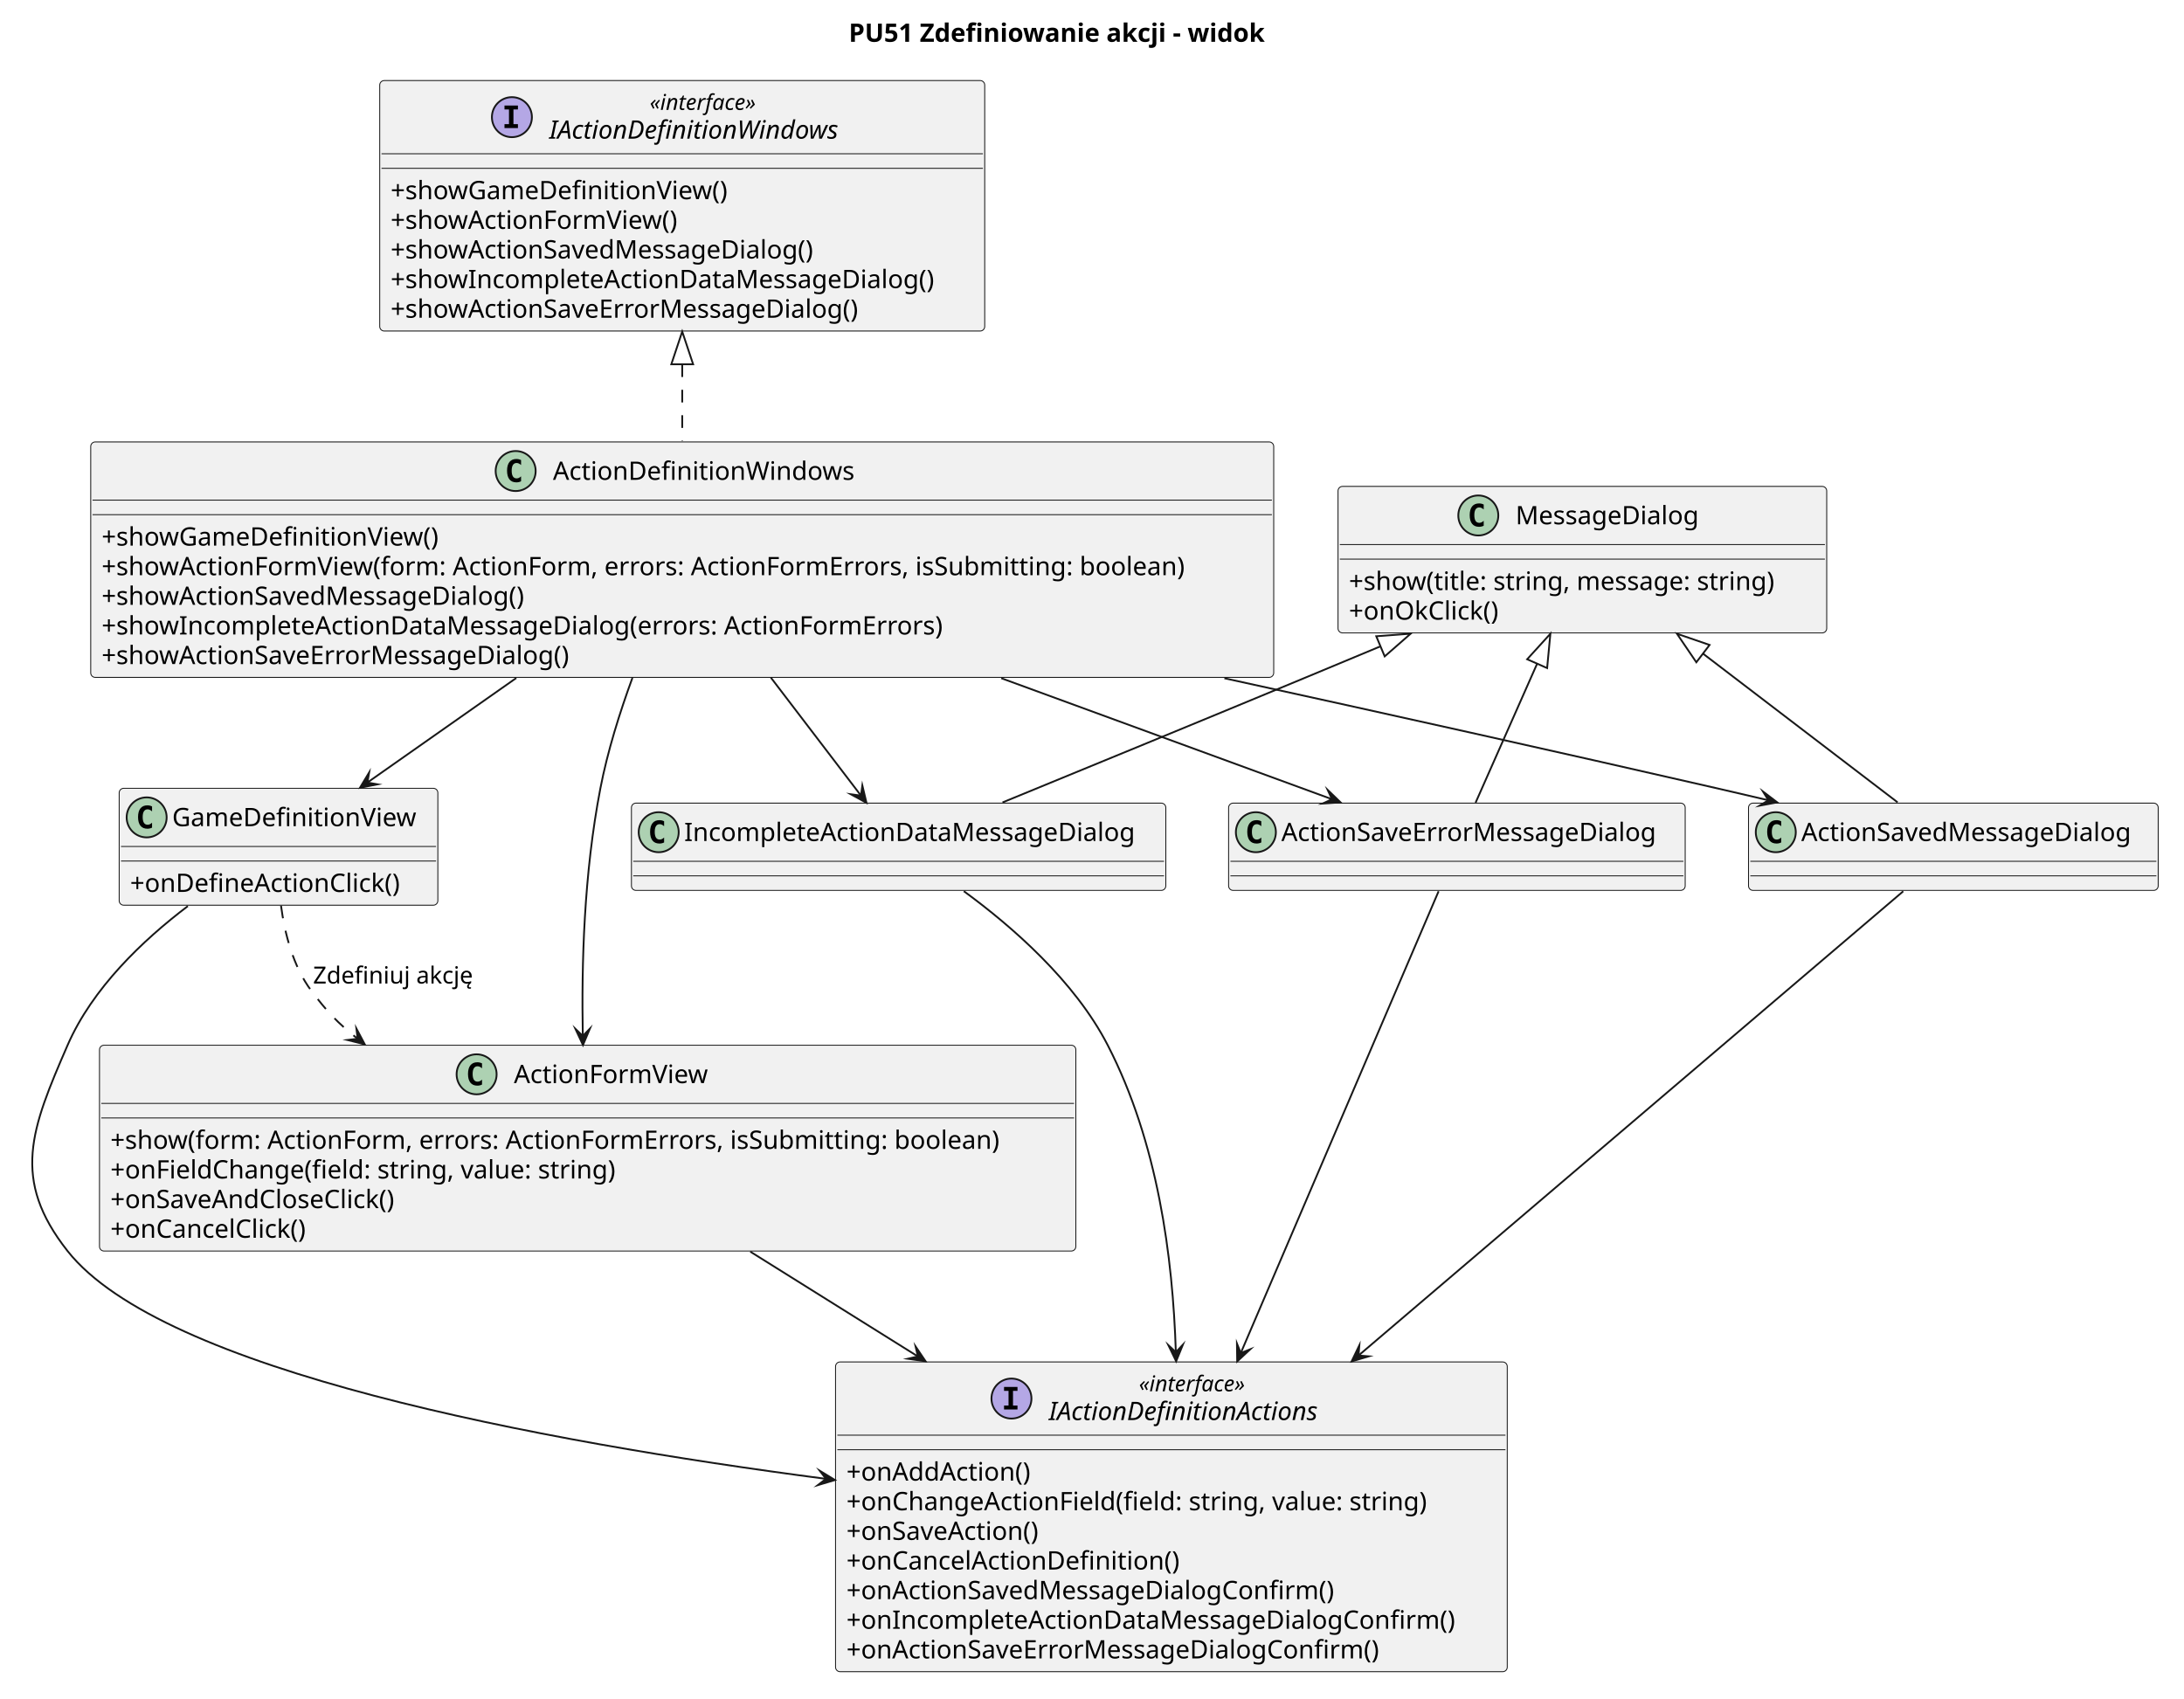
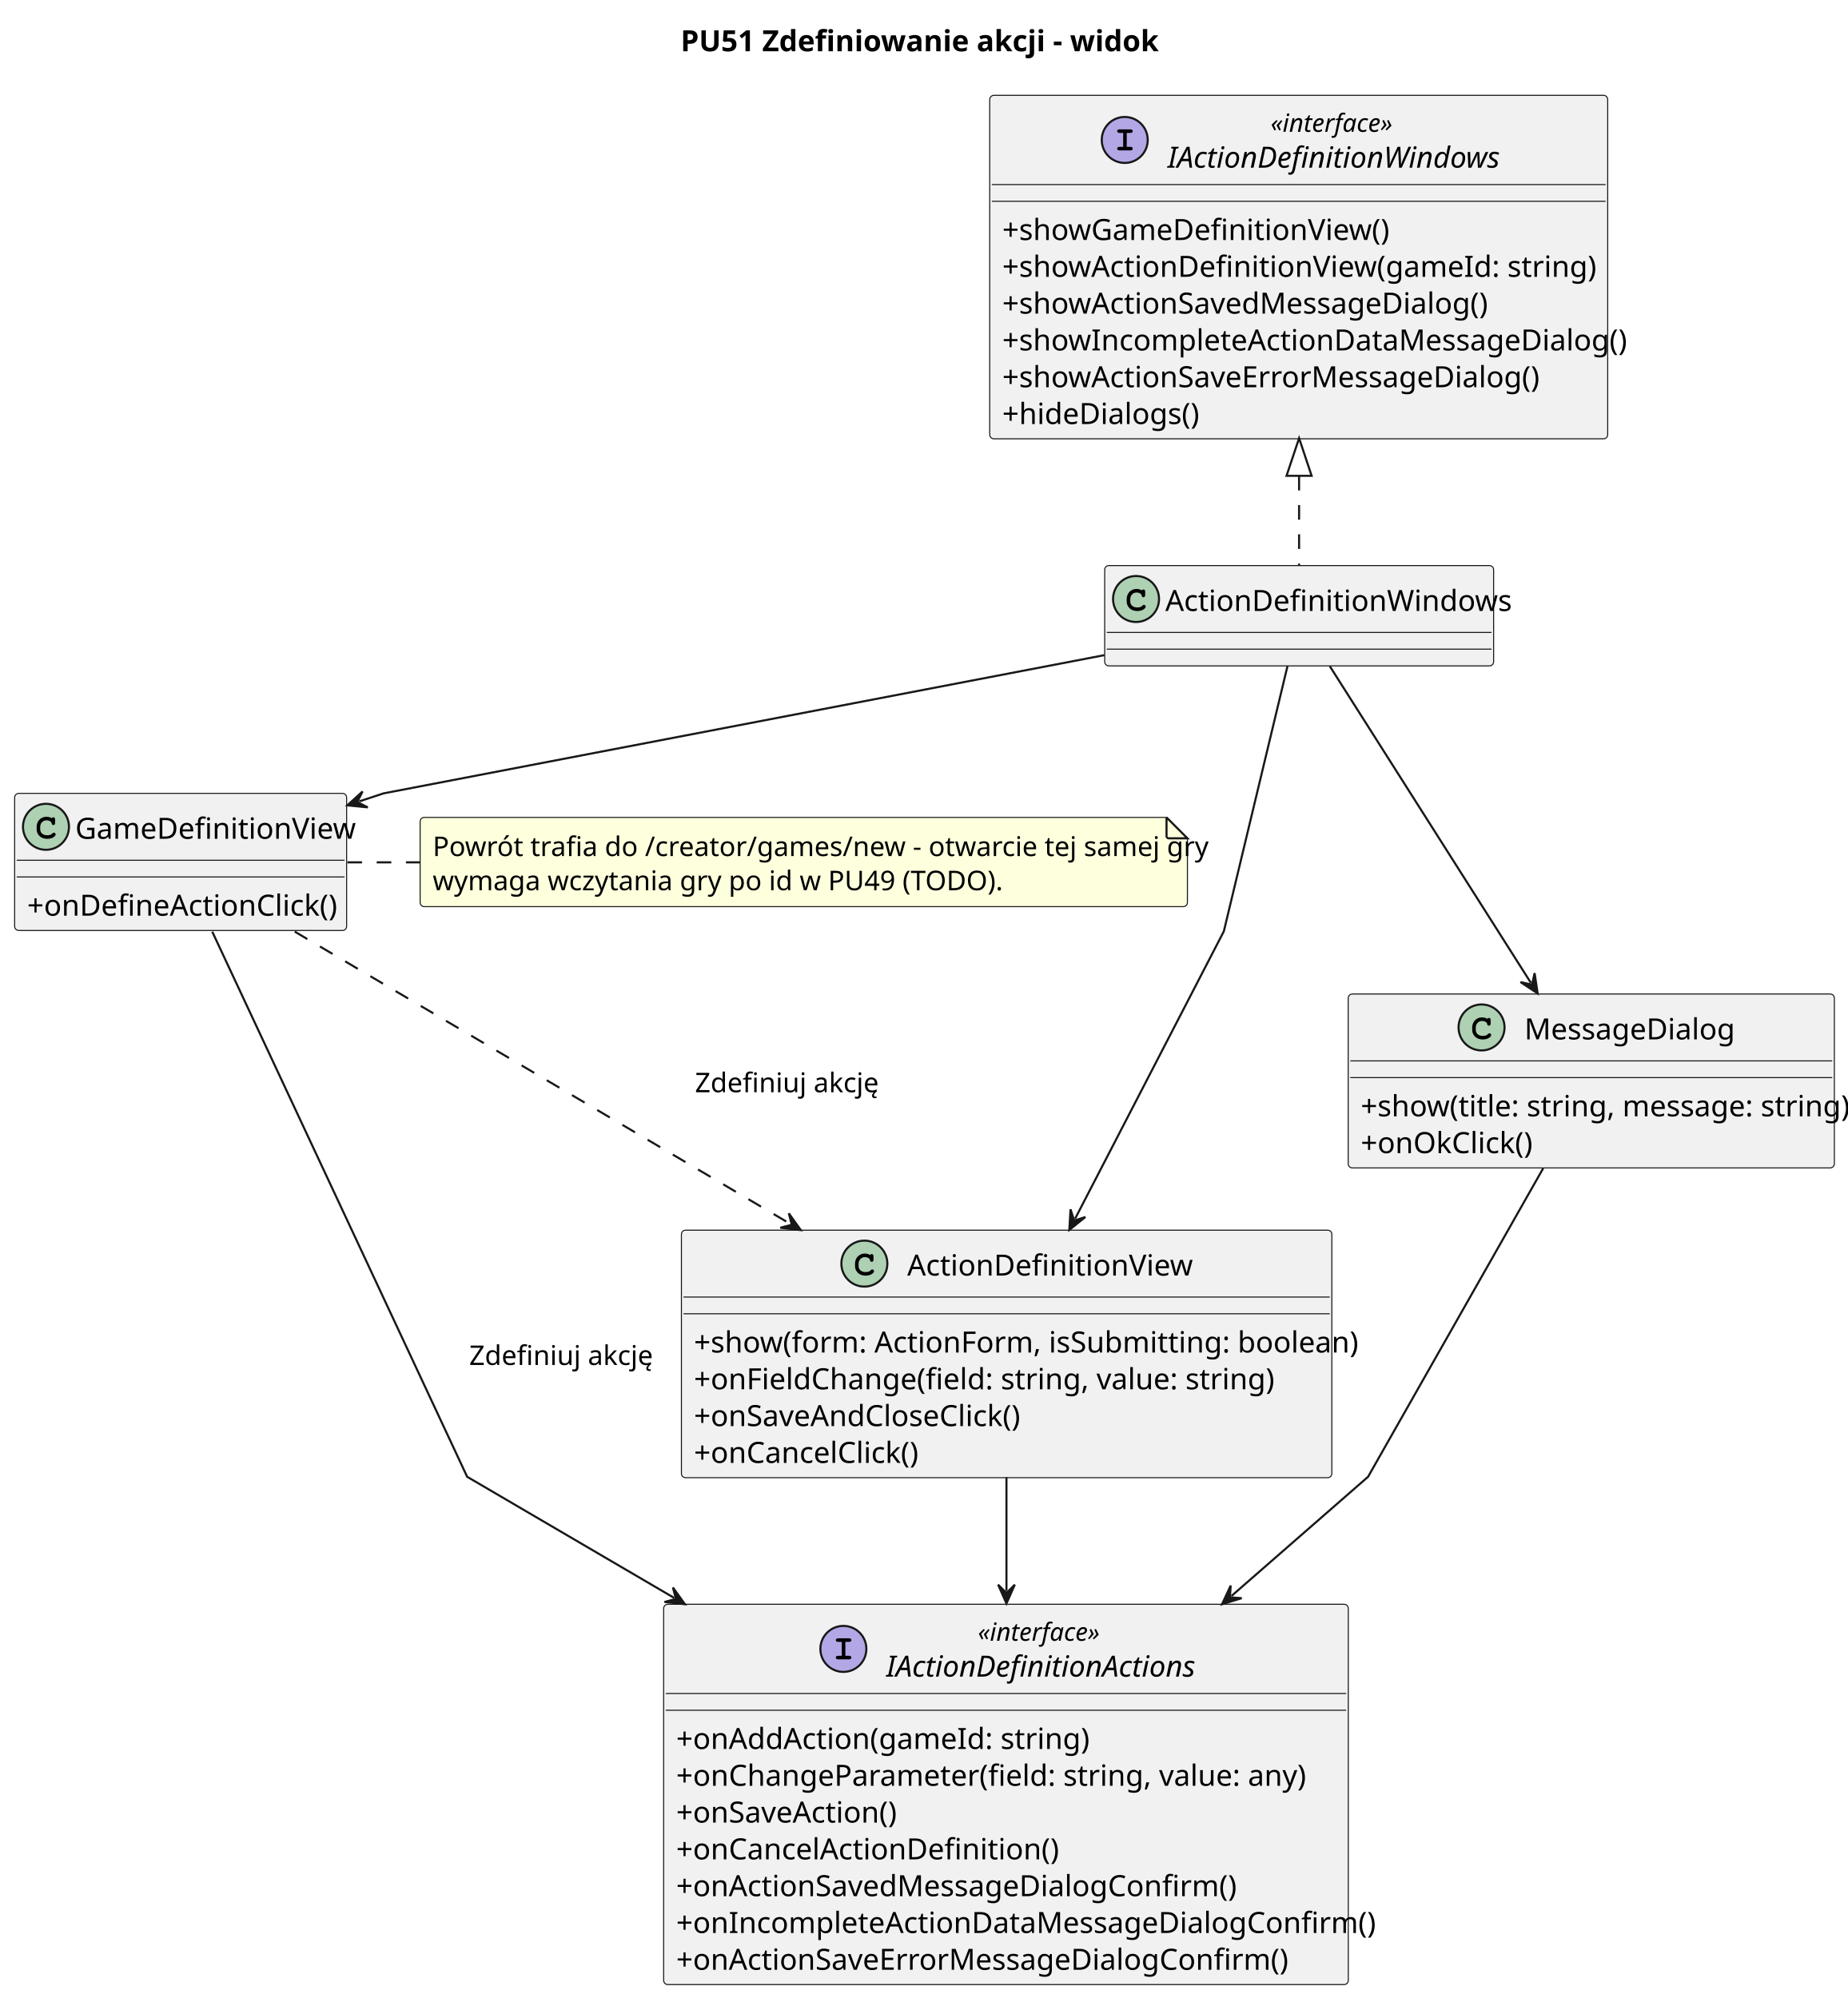
- <svg xmlns="http://www.w3.org/2000/svg" version="1.1" data-diagram-type="CLASS" style="width:1201px;height:934px;background:#FFFFFF;" width="1201px" height="934px" viewBox="0 0 1201 934" zoomAndPan="magnify" preserveAspectRatio="none" contentStyleType="text/css">
+ <svg xmlns="http://www.w3.org/2000/svg" contentStyleType="text/css" data-diagram-type="CLASS" height="956px" preserveAspectRatio="none" style="width:884px;height:956px;background:#FFFFFF;" version="1.1" viewBox="0 0 884 956" width="884px" zoomAndPan="magnify">
  <defs />
-   <g font-family="sans-serif" lengthAdjust="spacing">
-     <g class="title" data-source-line="1">
-       <text x="466.738" y="22.995" fill="#000" font-size="14" textLength="261.338" font-weight="700">PU51 Zdefiniowanie akcji - widok</text>
+   <g>
+     <g class="title" data-source-line="10">
+       <text fill="#000000" font-family="sans-serif" font-size="14" font-weight="bold" lengthAdjust="spacing" textLength="219.386" x="325.598" y="24.533">PU51 Zdefiniowanie akcji - widok</text>
    </g>
-     <g class="entity" data-qualified-name="IActionDefinitionWindows" id="ent0001" data-source-line="6">
-       <rect x="208.81" y="44.297" width="332.701" height="137.75" fill="#F1F1F1" style="stroke:#181818;stroke-width:0.5;" rx="2.5" ry="2.5" />
-       <ellipse cx="281.503" cy="64.43" rx="11" ry="11" fill="#B4A7E5" style="stroke:#181818;stroke-width:1;" />
-       <path d="M277.425,60.195 L277.425,58.039 L284.816,58.039 L284.816,60.195 L282.347,60.195 L282.347,68.273 L284.816,68.273 L284.816,70.43 L277.425,70.43 L277.425,68.273 L279.894,68.273 L279.894,60.195 L277.425,60.195 Z " fill="#000" />
-       <text x="357.309" y="60.436" fill="#000" font-size="12" textLength="68.203" font-style="italic">«interface»</text>
-       <text x="302.003" y="76.261" fill="#000" font-size="14" textLength="178.814" font-style="italic">IActionDefinitionWindows</text>
-       <line x1="209.81" y1="84.563" x2="540.511" y2="84.563" style="stroke:#181818;stroke-width:0.5;" />
-       <line x1="209.81" y1="92.563" x2="540.511" y2="92.563" style="stroke:#181818;stroke-width:0.5;" />
-       <text x="214.81" y="109.558" fill="#000" font-size="14" textLength="201.838">+showGameDefinitionView()</text>
-       <text x="214.81" y="125.854" fill="#000" font-size="14" textLength="172.471">+showActionFormView()</text>
-       <text x="214.81" y="142.151" fill="#000" font-size="14" textLength="252.13">+showActionSavedMessageDialog()</text>
-       <text x="214.81" y="158.448" fill="#000" font-size="14" textLength="320.701">+showIncompleteActionDataMessageDialog()</text>
-       <text x="214.81" y="174.745" fill="#000" font-size="14" textLength="277.922">+showActionSaveErrorMessageDialog()</text>
+     <g class="entity" data-qualified-name="GameDefinitionView" data-source-line="12" id="ent0002">
+       <rect fill="#F1F1F1" height="65.609" rx="2" ry="2" style="stroke:#181818;stroke-width:0.5;" width="158.834" x="7" y="379.609" />
+       <ellipse cx="22" cy="395.609" fill="#ADD1B2" rx="11" ry="11" style="stroke:#181818;stroke-width:1;" />
+       <path d="M24.766,391.484 Q24.922,391.266 25.109,391.156 Q25.297,391.047 25.516,391.047 Q25.891,391.047 26.125,391.312 Q26.359,391.562 26.359,392.172 L26.359,393.625 Q26.359,394.234 26.125,394.5 Q25.891,394.766 25.516,394.766 Q25.172,394.766 24.969,394.562 Q24.766,394.375 24.656,393.859 Q24.609,393.5 24.422,393.312 Q24.094,392.938 23.484,392.719 Q22.875,392.5 22.25,392.5 Q21.484,392.5 20.844,392.828 Q20.219,393.156 19.719,393.906 Q19.234,394.656 19.234,395.688 L19.234,396.781 Q19.234,398.016 20.125,398.844 Q21.016,399.656 22.609,399.656 Q23.547,399.656 24.203,399.406 Q24.594,399.25 25.016,398.812 Q25.281,398.547 25.422,398.469 Q25.578,398.391 25.781,398.391 Q26.109,398.391 26.359,398.656 Q26.625,398.906 26.625,399.25 Q26.625,399.594 26.281,400 Q25.781,400.578 24.984,400.906 Q23.906,401.359 22.609,401.359 Q21.094,401.359 19.891,400.734 Q18.906,400.234 18.219,399.172 Q17.531,398.094 17.531,396.812 L17.531,395.656 Q17.531,394.328 18.141,393.188 Q18.766,392.031 19.859,391.422 Q20.953,390.797 22.188,390.797 Q22.922,390.797 23.562,390.969 Q24.219,391.125 24.766,391.484 Z " fill="#000000" />
+       <text fill="#000000" font-family="sans-serif" font-size="14" lengthAdjust="spacing" textLength="126.834" x="36" y="401.338">GameDefinitionView</text>
+       <line style="stroke:#181818;stroke-width:0.5;" x1="8" x2="164.834" y1="411.609" y2="411.609" />
+       <line style="stroke:#181818;stroke-width:0.5;" x1="8" x2="164.834" y1="419.609" y2="419.609" />
+       <text fill="#000000" font-family="sans-serif" font-size="14" lengthAdjust="spacing" textLength="142.782" x="13" y="438.143">+onDefineActionClick()</text>
    </g>
-     <g class="entity" data-qualified-name="ActionDefinitionWindows" id="ent0002" data-source-line="14">
-       <rect x="49.89" y="243.047" width="650.538" height="129.484" fill="#F1F1F1" style="stroke:#181818;stroke-width:0.5;" rx="2.5" ry="2.5" />
-       <ellipse cx="283.566" cy="259.047" rx="11" ry="11" fill="#ADD1B2" style="stroke:#181818;stroke-width:1;" />
-       <path d="M286.535,264.688 Q285.957,264.984 285.316,265.125 Q284.676,265.281 283.973,265.281 Q281.473,265.281 280.144,263.641 Q278.832,261.984 278.832,258.859 Q278.832,255.734 280.144,254.078 Q281.473,252.422 283.973,252.422 Q284.676,252.422 285.316,252.578 Q285.973,252.734 286.535,253.031 L286.535,255.75 Q285.91,255.172 285.316,254.906 Q284.723,254.625 284.098,254.625 Q282.754,254.625 282.066,255.703 Q281.379,256.766 281.379,258.859 Q281.379,260.953 282.066,262.031 Q282.754,263.094 284.098,263.094 Q284.723,263.094 285.316,262.828 Q285.91,262.547 286.535,261.969 L286.535,264.688 Z " fill="#000" />
-       <text x="304.066" y="263.894" fill="#000" font-size="14" textLength="174.686">ActionDefinitionWindows</text>
-       <line x1="50.89" y1="275.047" x2="699.428" y2="275.047" style="stroke:#181818;stroke-width:0.5;" />
-       <line x1="50.89" y1="283.047" x2="699.428" y2="283.047" style="stroke:#181818;stroke-width:0.5;" />
-       <text x="55.89" y="300.042" fill="#000" font-size="14" textLength="201.838">+showGameDefinitionView()</text>
-       <text x="55.89" y="316.339" fill="#000" font-size="14" textLength="638.538">+showActionFormView(form: ActionForm, errors: ActionFormErrors, isSubmitting: boolean)</text>
-       <text x="55.89" y="332.636" fill="#000" font-size="14" textLength="252.13">+showActionSavedMessageDialog()</text>
-       <text x="55.89" y="348.933" fill="#000" font-size="14" textLength="493.685">+showIncompleteActionDataMessageDialog(errors: ActionFormErrors)</text>
-       <text x="55.89" y="365.229" fill="#000" font-size="14" textLength="277.922">+showActionSaveErrorMessageDialog()</text>
+     <g class="entity" data-qualified-name="ActionDefinitionView" data-source-line="16" id="ent0003">
+       <rect fill="#F1F1F1" height="118.438" rx="2" ry="2" style="stroke:#181818;stroke-width:0.5;" width="311.175" x="326" y="588.609" />
+       <ellipse cx="413.527" cy="604.609" fill="#ADD1B2" rx="11" ry="11" style="stroke:#181818;stroke-width:1;" />
+       <path d="M416.293,600.484 Q416.449,600.266 416.637,600.156 Q416.824,600.047 417.043,600.047 Q417.418,600.047 417.652,600.312 Q417.887,600.562 417.887,601.172 L417.887,602.625 Q417.887,603.234 417.652,603.5 Q417.418,603.766 417.043,603.766 Q416.699,603.766 416.496,603.562 Q416.293,603.375 416.184,602.859 Q416.137,602.5 415.949,602.312 Q415.621,601.938 415.012,601.719 Q414.402,601.5 413.777,601.5 Q413.012,601.5 412.371,601.828 Q411.746,602.156 411.246,602.906 Q410.762,603.656 410.762,604.688 L410.762,605.781 Q410.762,607.016 411.652,607.844 Q412.543,608.656 414.137,608.656 Q415.074,608.656 415.731,608.406 Q416.121,608.25 416.543,607.812 Q416.809,607.547 416.949,607.469 Q417.106,607.391 417.309,607.391 Q417.637,607.391 417.887,607.656 Q418.152,607.906 418.152,608.25 Q418.152,608.594 417.809,609 Q417.309,609.578 416.512,609.906 Q415.434,610.359 414.137,610.359 Q412.621,610.359 411.418,609.734 Q410.434,609.234 409.746,608.172 Q409.059,607.094 409.059,605.812 L409.059,604.656 Q409.059,603.328 409.668,602.188 Q410.293,601.031 411.387,600.422 Q412.481,599.797 413.715,599.797 Q414.449,599.797 415.09,599.969 Q415.746,600.125 416.293,600.484 Z " fill="#000000" />
+       <text fill="#000000" font-family="sans-serif" font-size="14" lengthAdjust="spacing" textLength="127.62" x="434.027" y="610.338">ActionDefinitionView</text>
+       <line style="stroke:#181818;stroke-width:0.5;" x1="327" x2="636.175" y1="620.609" y2="620.609" />
+       <line style="stroke:#181818;stroke-width:0.5;" x1="327" x2="636.175" y1="628.609" y2="628.609" />
+       <text fill="#000000" font-family="sans-serif" font-size="14" lengthAdjust="spacing" textLength="299.175" x="332" y="647.143">+show(form: ActionForm, isSubmitting: boolean)</text>
+       <text fill="#000000" font-family="sans-serif" font-size="14" lengthAdjust="spacing" textLength="263.416" x="332" y="664.752">+onFieldChange(field: string, value: string)</text>
+       <text fill="#000000" font-family="sans-serif" font-size="14" lengthAdjust="spacing" textLength="156.017" x="332" y="682.361">+onSaveAndCloseClick()</text>
+       <text fill="#000000" font-family="sans-serif" font-size="14" lengthAdjust="spacing" textLength="106.982" x="332" y="699.971">+onCancelClick()</text>
    </g>
-     <g class="entity" data-qualified-name="MessageDialog" id="ent0004" data-source-line="24">
-       <rect x="735.79" y="267.487" width="268.737" height="80.594" fill="#F1F1F1" style="stroke:#181818;stroke-width:0.5;" rx="2.5" ry="2.5" />
-       <ellipse cx="812.934" cy="283.487" rx="11" ry="11" fill="#ADD1B2" style="stroke:#181818;stroke-width:1;" />
-       <path d="M815.902,289.127 Q815.324,289.424 814.684,289.565 Q814.043,289.721 813.34,289.721 Q810.84,289.721 809.512,288.081 Q808.199,286.424 808.199,283.299 Q808.199,280.174 809.512,278.518 Q810.84,276.862 813.34,276.862 Q814.043,276.862 814.684,277.018 Q815.34,277.174 815.902,277.471 L815.902,280.19 Q815.277,279.612 814.684,279.346 Q814.09,279.065 813.465,279.065 Q812.121,279.065 811.434,280.143 Q810.746,281.206 810.746,283.299 Q810.746,285.393 811.434,286.471 Q812.121,287.534 813.465,287.534 Q814.09,287.534 814.684,287.268 Q815.277,286.987 815.902,286.409 L815.902,289.127 Z " fill="#000" />
-       <text x="833.434" y="288.334" fill="#000" font-size="14" textLength="105.95">MessageDialog</text>
-       <line x1="736.79" y1="299.487" x2="1003.527" y2="299.487" style="stroke:#181818;stroke-width:0.5;" />
-       <line x1="736.79" y1="307.487" x2="1003.527" y2="307.487" style="stroke:#181818;stroke-width:0.5;" />
-       <text x="741.79" y="324.482" fill="#000" font-size="14" textLength="256.737">+show(title: string, message: string)</text>
-       <text x="741.79" y="340.779" fill="#000" font-size="14" textLength="92.579">+onOkClick()</text>
+     <g class="entity" data-qualified-name="MessageDialog" data-source-line="23" id="ent0004">
+       <rect fill="#F1F1F1" height="83.219" rx="2" ry="2" style="stroke:#181818;stroke-width:0.5;" width="232.582" x="645" y="475.609" />
+       <ellipse cx="708.793" cy="491.609" fill="#ADD1B2" rx="11" ry="11" style="stroke:#181818;stroke-width:1;" />
+       <path d="M711.559,487.484 Q711.715,487.266 711.902,487.156 Q712.09,487.047 712.309,487.047 Q712.684,487.047 712.918,487.312 Q713.152,487.562 713.152,488.172 L713.152,489.625 Q713.152,490.234 712.918,490.5 Q712.684,490.766 712.309,490.766 Q711.965,490.766 711.762,490.562 Q711.559,490.375 711.449,489.859 Q711.402,489.5 711.215,489.312 Q710.887,488.938 710.277,488.719 Q709.668,488.5 709.043,488.5 Q708.277,488.5 707.637,488.828 Q707.012,489.156 706.512,489.906 Q706.027,490.656 706.027,491.688 L706.027,492.781 Q706.027,494.016 706.918,494.844 Q707.809,495.656 709.402,495.656 Q710.34,495.656 710.996,495.406 Q711.387,495.25 711.809,494.812 Q712.074,494.547 712.215,494.469 Q712.371,494.391 712.574,494.391 Q712.902,494.391 713.152,494.656 Q713.418,494.906 713.418,495.25 Q713.418,495.594 713.074,496 Q712.574,496.578 711.777,496.906 Q710.699,497.359 709.402,497.359 Q707.887,497.359 706.684,496.734 Q705.699,496.234 705.012,495.172 Q704.324,494.094 704.324,492.812 L704.324,491.656 Q704.324,490.328 704.934,489.188 Q705.559,488.031 706.652,487.422 Q707.746,486.797 708.981,486.797 Q709.715,486.797 710.356,486.969 Q711.012,487.125 711.559,487.484 Z " fill="#000000" />
+       <text fill="#000000" font-family="sans-serif" font-size="14" lengthAdjust="spacing" textLength="96.496" x="729.293" y="497.338">MessageDialog</text>
+       <line style="stroke:#181818;stroke-width:0.5;" x1="646" x2="876.582" y1="507.609" y2="507.609" />
+       <line style="stroke:#181818;stroke-width:0.5;" x1="646" x2="876.582" y1="515.609" y2="515.609" />
+       <text fill="#000000" font-family="sans-serif" font-size="14" lengthAdjust="spacing" textLength="220.582" x="651" y="534.143">+show(title: string, message: string)</text>
+       <text fill="#000000" font-family="sans-serif" font-size="14" lengthAdjust="spacing" textLength="81.293" x="651" y="551.752">+onOkClick()</text>
    </g>
-     <g class="entity" data-qualified-name="ActionSavedMessageDialog" id="ent0005" data-source-line="29">
-       <rect x="961.52" y="441.677" width="225.293" height="48" fill="#F1F1F1" style="stroke:#181818;stroke-width:0.5;" rx="2.5" ry="2.5" />
-       <ellipse cx="976.52" cy="457.677" rx="11" ry="11" fill="#ADD1B2" style="stroke:#181818;stroke-width:1;" />
-       <path d="M979.489,463.317 Q978.911,463.614 978.27,463.755 Q977.629,463.911 976.926,463.911 Q974.426,463.911 973.098,462.271 Q971.786,460.614 971.786,457.489 Q971.786,454.364 973.098,452.708 Q974.426,451.052 976.926,451.052 Q977.629,451.052 978.27,451.208 Q978.926,451.364 979.489,451.661 L979.489,454.38 Q978.864,453.802 978.27,453.536 Q977.676,453.255 977.051,453.255 Q975.708,453.255 975.02,454.333 Q974.333,455.396 974.333,457.489 Q974.333,459.583 975.02,460.661 Q975.708,461.724 977.051,461.724 Q977.676,461.724 978.27,461.458 Q978.864,461.177 979.489,460.599 L979.489,463.317 Z " fill="#000" />
-       <text x="990.52" y="462.524" fill="#000" font-size="14" textLength="193.293">ActionSavedMessageDialog</text>
-       <line x1="962.52" y1="473.677" x2="1185.813" y2="473.677" style="stroke:#181818;stroke-width:0.5;" />
-       <line x1="962.52" y1="481.677" x2="1185.813" y2="481.677" style="stroke:#181818;stroke-width:0.5;" />
+     <g class="entity" data-qualified-name="IActionDefinitionActions" data-source-line="28" id="ent0005">
+       <rect fill="#F1F1F1" height="181.969" rx="2" ry="2" style="stroke:#181818;stroke-width:0.5;" width="327.54" x="317.5" y="767.609" />
+       <ellipse cx="403.482" cy="788.961" fill="#B4A7E5" rx="11" ry="11" style="stroke:#181818;stroke-width:1;" />
+       <path d="M404.435,785.602 L404.435,792.258 L406.154,792.258 Q406.764,792.258 407.029,792.492 Q407.295,792.727 407.295,793.117 Q407.295,793.492 407.029,793.727 Q406.764,793.961 406.154,793.961 L401.014,793.961 Q400.404,793.961 400.139,793.727 Q399.873,793.492 399.873,793.102 Q399.873,792.727 400.139,792.492 Q400.404,792.258 401.014,792.258 L402.732,792.258 L402.732,785.602 L401.014,785.602 Q400.404,785.602 400.139,785.367 Q399.873,785.133 399.873,784.742 Q399.873,784.367 400.139,784.133 Q400.404,783.898 401.014,783.898 L406.154,783.898 Q406.764,783.898 407.029,784.133 Q407.295,784.367 407.295,784.742 Q407.295,785.133 407.029,785.367 Q406.764,785.602 406.154,785.602 L404.435,785.602 Z " fill="#000000" />
+       <text fill="#000000" font-family="sans-serif" font-size="12" font-style="italic" lengthAdjust="spacing" textLength="59.373" x="467.834" y="785.066">«interface»</text>
+       <text fill="#000000" font-family="sans-serif" font-size="14" font-style="italic" lengthAdjust="spacing" textLength="147.075" x="423.982" y="802.236">IActionDefinitionActions</text>
+       <line style="stroke:#181818;stroke-width:0.5;" x1="318.5" x2="644.04" y1="810.312" y2="810.312" />
+       <line style="stroke:#181818;stroke-width:0.5;" x1="318.5" x2="644.04" y1="818.312" y2="818.312" />
+       <text fill="#000000" font-family="sans-serif" font-size="14" lengthAdjust="spacing" textLength="185.602" x="323.5" y="836.846">+onAddAction(gameId: string)</text>
+       <text fill="#000000" font-family="sans-serif" font-size="14" lengthAdjust="spacing" textLength="286.768" x="323.5" y="854.455">+onChangeParameter(field: string, value: any)</text>
+       <text fill="#000000" font-family="sans-serif" font-size="14" lengthAdjust="spacing" textLength="103.893" x="323.5" y="872.064">+onSaveAction()</text>
+       <text fill="#000000" font-family="sans-serif" font-size="14" lengthAdjust="spacing" textLength="173.927" x="323.5" y="889.674">+onCancelActionDefinition()</text>
+       <text fill="#000000" font-family="sans-serif" font-size="14" lengthAdjust="spacing" textLength="257.182" x="323.5" y="907.283">+onActionSavedMessageDialogConfirm()</text>
+       <text fill="#000000" font-family="sans-serif" font-size="14" lengthAdjust="spacing" textLength="315.54" x="323.5" y="924.893">+onIncompleteActionDataMessageDialogConfirm()</text>
+       <text fill="#000000" font-family="sans-serif" font-size="14" lengthAdjust="spacing" textLength="280.506" x="323.5" y="942.502">+onActionSaveErrorMessageDialogConfirm()</text>
    </g>
-     <g class="entity" data-qualified-name="IncompleteActionDataMessageDialog" id="ent0006" data-source-line="30">
-       <rect x="347.23" y="441.677" width="293.864" height="48" fill="#F1F1F1" style="stroke:#181818;stroke-width:0.5;" rx="2.5" ry="2.5" />
-       <ellipse cx="362.23" cy="457.677" rx="11" ry="11" fill="#ADD1B2" style="stroke:#181818;stroke-width:1;" />
-       <path d="M365.199,463.317 Q364.621,463.614 363.98,463.755 Q363.339,463.911 362.636,463.911 Q360.136,463.911 358.808,462.271 Q357.496,460.614 357.496,457.489 Q357.496,454.364 358.808,452.708 Q360.136,451.052 362.636,451.052 Q363.339,451.052 363.98,451.208 Q364.636,451.364 365.199,451.661 L365.199,454.38 Q364.574,453.802 363.98,453.536 Q363.386,453.255 362.761,453.255 Q361.418,453.255 360.73,454.333 Q360.043,455.396 360.043,457.489 Q360.043,459.583 360.73,460.661 Q361.418,461.724 362.761,461.724 Q363.386,461.724 363.98,461.458 Q364.574,461.177 365.199,460.599 L365.199,463.317 Z " fill="#000" />
-       <text x="376.23" y="462.524" fill="#000" font-size="14" textLength="261.864">IncompleteActionDataMessageDialog</text>
-       <line x1="348.23" y1="473.677" x2="640.094" y2="473.677" style="stroke:#181818;stroke-width:0.5;" />
-       <line x1="348.23" y1="481.677" x2="640.094" y2="481.677" style="stroke:#181818;stroke-width:0.5;" />
+     <g class="entity" data-qualified-name="IActionDefinitionWindows" data-source-line="38" id="ent0006">
+       <rect fill="#F1F1F1" height="164.359" rx="2" ry="2" style="stroke:#181818;stroke-width:0.5;" width="295.644" x="473.5" y="45.609" />
+       <ellipse cx="538.093" cy="66.961" fill="#B4A7E5" rx="11" ry="11" style="stroke:#181818;stroke-width:1;" />
+       <path d="M539.046,63.602 L539.046,70.258 L540.765,70.258 Q541.374,70.258 541.64,70.492 Q541.905,70.727 541.905,71.117 Q541.905,71.492 541.64,71.727 Q541.374,71.961 540.765,71.961 L535.624,71.961 Q535.015,71.961 534.749,71.727 Q534.483,71.492 534.483,71.102 Q534.483,70.727 534.749,70.492 Q535.015,70.258 535.624,70.258 L537.343,70.258 L537.343,63.602 L535.624,63.602 Q535.015,63.602 534.749,63.367 Q534.483,63.133 534.483,62.742 Q534.483,62.367 534.749,62.133 Q535.015,61.898 535.624,61.898 L540.765,61.898 Q541.374,61.898 541.64,62.133 Q541.905,62.367 541.905,62.742 Q541.905,63.133 541.64,63.367 Q541.374,63.602 540.765,63.602 L539.046,63.602 Z " fill="#000000" />
+       <text fill="#000000" font-family="sans-serif" font-size="12" font-style="italic" lengthAdjust="spacing" textLength="59.373" x="607.885" y="63.066">«interface»</text>
+       <text fill="#000000" font-family="sans-serif" font-size="14" font-style="italic" lengthAdjust="spacing" textLength="157.958" x="558.593" y="80.236">IActionDefinitionWindows</text>
+       <line style="stroke:#181818;stroke-width:0.5;" x1="474.5" x2="768.144" y1="88.312" y2="88.312" />
+       <line style="stroke:#181818;stroke-width:0.5;" x1="474.5" x2="768.144" y1="96.312" y2="96.312" />
+       <text fill="#000000" font-family="sans-serif" font-size="14" lengthAdjust="spacing" textLength="177.017" x="479.5" y="114.846">+showGameDefinitionView()</text>
+       <text fill="#000000" font-family="sans-serif" font-size="14" lengthAdjust="spacing" textLength="266.513" x="479.5" y="132.455">+showActionDefinitionView(gameId: string)</text>
+       <text fill="#000000" font-family="sans-serif" font-size="14" lengthAdjust="spacing" textLength="225.285" x="479.5" y="150.065">+showActionSavedMessageDialog()</text>
+       <text fill="#000000" font-family="sans-serif" font-size="14" lengthAdjust="spacing" textLength="283.644" x="479.5" y="167.674">+showIncompleteActionDataMessageDialog()</text>
+       <text fill="#000000" font-family="sans-serif" font-size="14" lengthAdjust="spacing" textLength="248.609" x="479.5" y="185.283">+showActionSaveErrorMessageDialog()</text>
+       <text fill="#000000" font-family="sans-serif" font-size="14" lengthAdjust="spacing" textLength="90.658" x="479.5" y="202.893">+hideDialogs()</text>
    </g>
-     <g class="entity" data-qualified-name="ActionSaveErrorMessageDialog" id="ent0007" data-source-line="31">
-       <rect x="675.62" y="441.677" width="251.085" height="48" fill="#F1F1F1" style="stroke:#181818;stroke-width:0.5;" rx="2.5" ry="2.5" />
-       <ellipse cx="690.62" cy="457.677" rx="11" ry="11" fill="#ADD1B2" style="stroke:#181818;stroke-width:1;" />
-       <path d="M693.589,463.317 Q693.011,463.614 692.37,463.755 Q691.729,463.911 691.026,463.911 Q688.526,463.911 687.198,462.271 Q685.886,460.614 685.886,457.489 Q685.886,454.364 687.198,452.708 Q688.526,451.052 691.026,451.052 Q691.729,451.052 692.37,451.208 Q693.026,451.364 693.589,451.661 L693.589,454.38 Q692.964,453.802 692.37,453.536 Q691.776,453.255 691.151,453.255 Q689.808,453.255 689.12,454.333 Q688.433,455.396 688.433,457.489 Q688.433,459.583 689.12,460.661 Q689.808,461.724 691.151,461.724 Q691.776,461.724 692.37,461.458 Q692.964,461.177 693.589,460.599 L693.589,463.317 Z " fill="#000" />
-       <text x="704.62" y="462.524" fill="#000" font-size="14" textLength="219.085">ActionSaveErrorMessageDialog</text>
-       <line x1="676.62" y1="473.677" x2="925.705" y2="473.677" style="stroke:#181818;stroke-width:0.5;" />
-       <line x1="676.62" y1="481.677" x2="925.705" y2="481.677" style="stroke:#181818;stroke-width:0.5;" />
+     <g class="entity" data-qualified-name="ActionDefinitionWindows" data-source-line="47" id="ent0007">
+       <rect fill="#F1F1F1" height="48" rx="2" ry="2" style="stroke:#181818;stroke-width:0.5;" width="186.068" x="528.5" y="270.609" />
+       <ellipse cx="543.5" cy="286.609" fill="#ADD1B2" rx="11" ry="11" style="stroke:#181818;stroke-width:1;" />
+       <path d="M546.266,282.484 Q546.422,282.266 546.609,282.156 Q546.797,282.047 547.016,282.047 Q547.391,282.047 547.625,282.312 Q547.859,282.562 547.859,283.172 L547.859,284.625 Q547.859,285.234 547.625,285.5 Q547.391,285.766 547.016,285.766 Q546.672,285.766 546.469,285.562 Q546.266,285.375 546.156,284.859 Q546.109,284.5 545.922,284.312 Q545.594,283.938 544.984,283.719 Q544.375,283.5 543.75,283.5 Q542.984,283.5 542.344,283.828 Q541.719,284.156 541.219,284.906 Q540.734,285.656 540.734,286.688 L540.734,287.781 Q540.734,289.016 541.625,289.844 Q542.516,290.656 544.109,290.656 Q545.047,290.656 545.703,290.406 Q546.094,290.25 546.516,289.812 Q546.781,289.547 546.922,289.469 Q547.078,289.391 547.281,289.391 Q547.609,289.391 547.859,289.656 Q548.125,289.906 548.125,290.25 Q548.125,290.594 547.781,291 Q547.281,291.578 546.484,291.906 Q545.406,292.359 544.109,292.359 Q542.594,292.359 541.391,291.734 Q540.406,291.234 539.719,290.172 Q539.031,289.094 539.031,287.812 L539.031,286.656 Q539.031,285.328 539.641,284.188 Q540.266,283.031 541.359,282.422 Q542.453,281.797 543.688,281.797 Q544.422,281.797 545.062,281.969 Q545.719,282.125 546.266,282.484 Z " fill="#000000" />
+       <text fill="#000000" font-family="sans-serif" font-size="14" lengthAdjust="spacing" textLength="154.068" x="557.5" y="292.338">ActionDefinitionWindows</text>
+       <line style="stroke:#181818;stroke-width:0.5;" x1="529.5" x2="713.568" y1="302.609" y2="302.609" />
+       <line style="stroke:#181818;stroke-width:0.5;" x1="529.5" x2="713.568" y1="310.609" y2="310.609" />
    </g>
-     <g class="entity" data-qualified-name="GameDefinitionView" id="ent0011" data-source-line="37">
-       <rect x="65.54" y="433.527" width="175.242" height="64.297" fill="#F1F1F1" style="stroke:#181818;stroke-width:0.5;" rx="2.5" ry="2.5" />
-       <ellipse cx="80.649" cy="449.527" rx="11" ry="11" fill="#ADD1B2" style="stroke:#181818;stroke-width:1;" />
-       <path d="M83.617,455.167 Q83.039,455.464 82.399,455.605 Q81.758,455.761 81.055,455.761 Q78.555,455.761 77.227,454.121 Q75.914,452.464 75.914,449.339 Q75.914,446.214 77.227,444.558 Q78.555,442.902 81.055,442.902 Q81.758,442.902 82.399,443.058 Q83.055,443.214 83.617,443.511 L83.617,446.23 Q82.992,445.652 82.399,445.386 Q81.805,445.105 81.18,445.105 Q79.836,445.105 79.149,446.183 Q78.461,447.246 78.461,449.339 Q78.461,451.433 79.149,452.511 Q79.836,453.574 81.18,453.574 Q81.805,453.574 82.399,453.308 Q82.992,453.027 83.617,452.449 L83.617,455.167 Z " fill="#000" />
-       <text x="94.673" y="454.374" fill="#000" font-size="14" textLength="143.001">GameDefinitionView</text>
-       <line x1="66.54" y1="465.527" x2="239.782" y2="465.527" style="stroke:#181818;stroke-width:0.5;" />
-       <line x1="66.54" y1="473.527" x2="239.782" y2="473.527" style="stroke:#181818;stroke-width:0.5;" />
-       <text x="71.54" y="490.522" fill="#000" font-size="14" textLength="163.242">+onDefineActionClick()</text>
+     <g class="entity" data-qualified-name="GMN17" data-source-line="61" id="ent0018">
+       <path d="M201,393.109 L201,431.812 A2,2 0 0 0 203,433.812 L566.081,433.812 A2,2 0 0 0 568.081,431.812 L568.081,401.109 L558.081,391.109 L203,391.109 A2,2 0 0 0 201,393.109" fill="#FEFFDD" style="stroke:#181818;stroke-width:0.5;" />
+       <path d="M558.081,391.109 L558.081,400.109 A1,1 0 0 0 559.081,401.109 L568.081,401.109 L558.081,391.109" fill="#FEFFDD" style="stroke:#181818;stroke-width:1;" />
+       <text fill="#000000" font-family="sans-serif" font-size="13" lengthAdjust="spacing" textLength="346.081" x="207" y="409.604">Powrót trafia do /creator/games/new - otwarcie tej samej gry</text>
+       <text fill="#000000" font-family="sans-serif" font-size="13" lengthAdjust="spacing" textLength="265.135" x="207" y="425.956">wymaga wczytania gry po id w PU49 (TODO).</text>
    </g>
-     <g class="entity" data-qualified-name="ActionFormView" id="ent0012" data-source-line="41">
-       <rect x="54.71" y="574.827" width="536.904" height="113.188" fill="#F1F1F1" style="stroke:#181818;stroke-width:0.5;" rx="2.5" ry="2.5" />
-       <ellipse cx="262.095" cy="590.827" rx="11" ry="11" fill="#ADD1B2" style="stroke:#181818;stroke-width:1;" />
-       <path d="M265.064,596.468 Q264.486,596.764 263.845,596.905 Q263.205,597.061 262.502,597.061 Q260.002,597.061 258.673,595.421 Q257.361,593.764 257.361,590.639 Q257.361,587.514 258.673,585.858 Q260.002,584.202 262.502,584.202 Q263.205,584.202 263.845,584.358 Q264.502,584.514 265.064,584.811 L265.064,587.53 Q264.439,586.952 263.845,586.686 Q263.252,586.405 262.627,586.405 Q261.283,586.405 260.595,587.483 Q259.908,588.546 259.908,590.639 Q259.908,592.733 260.595,593.811 Q261.283,594.874 262.627,594.874 Q263.252,594.874 263.845,594.608 Q264.439,594.327 265.064,593.749 L265.064,596.468 Z " fill="#000" />
-       <text x="282.595" y="595.674" fill="#000" font-size="14" textLength="113.634">ActionFormView</text>
-       <line x1="55.71" y1="606.827" x2="590.614" y2="606.827" style="stroke:#181818;stroke-width:0.5;" />
-       <line x1="55.71" y1="614.827" x2="590.614" y2="614.827" style="stroke:#181818;stroke-width:0.5;" />
-       <text x="60.71" y="631.822" fill="#000" font-size="14" textLength="524.904">+show(form: ActionForm, errors: ActionFormErrors, isSubmitting: boolean)</text>
-       <text x="60.71" y="648.119" fill="#000" font-size="14" textLength="303.085">+onFieldChange(field: string, value: string)</text>
-       <text x="60.71" y="664.416" fill="#000" font-size="14" textLength="173.291">+onSaveAndCloseClick()</text>
-       <text x="60.71" y="680.713" fill="#000" font-size="14" textLength="120.88">+onCancelClick()</text>
+     <g class="link" data-entity-1="ent0006" data-entity-2="ent0007" data-link-type="extension" data-source-line="49" id="lnk9">
+       <path codeLine="49" d="M621.5,227.659 C621.5,249.989 621.5,254.459 621.5,270.529" fill="none" id="IActionDefinitionWindows-backto-ActionDefinitionWindows" style="stroke:#181818;stroke-width:1;stroke-dasharray:7,7;" />
+       <polygon fill="none" points="621.5,209.659,615.5,227.659,627.5,227.659,621.5,209.659" style="stroke:#181818;stroke-width:1;" />
    </g>
-     <g class="entity" data-qualified-name="IActionDefinitionActions" id="ent0013" data-source-line="48">
-       <rect x="459.47" y="749.017" width="369.383" height="170.344" fill="#F1F1F1" style="stroke:#181818;stroke-width:0.5;" rx="2.5" ry="2.5" />
-       <ellipse cx="556.212" cy="769.15" rx="11" ry="11" fill="#B4A7E5" style="stroke:#181818;stroke-width:1;" />
-       <path d="M552.134,764.915 L552.134,762.759 L559.525,762.759 L559.525,764.915 L557.056,764.915 L557.056,772.993 L559.525,772.993 L559.525,775.15 L552.134,775.15 L552.134,772.993 L554.603,772.993 L554.603,764.915 L552.134,764.915 Z " fill="#000" />
-       <text x="626.31" y="765.156" fill="#000" font-size="12" textLength="68.203" font-style="italic">«interface»</text>
-       <text x="576.712" y="780.981" fill="#000" font-size="14" textLength="167.398" font-style="italic">IActionDefinitionActions</text>
-       <line x1="460.47" y1="789.282" x2="827.853" y2="789.282" style="stroke:#181818;stroke-width:0.5;" />
-       <line x1="460.47" y1="797.282" x2="827.853" y2="797.282" style="stroke:#181818;stroke-width:0.5;" />
-       <text x="465.47" y="814.278" fill="#000" font-size="14" textLength="111.535">+onAddAction()</text>
-       <text x="465.47" y="830.574" fill="#000" font-size="14" textLength="347.177">+onChangeActionField(field: string, value: string)</text>
-       <text x="465.47" y="846.871" fill="#000" font-size="14" textLength="118.549">+onSaveAction()</text>
-       <text x="465.47" y="863.168" fill="#000" font-size="14" textLength="199.404">+onCancelActionDefinition()</text>
-       <text x="465.47" y="879.465" fill="#000" font-size="14" textLength="288.812">+onActionSavedMessageDialogConfirm()</text>
-       <text x="465.47" y="895.762" fill="#000" font-size="14" textLength="357.383">+onIncompleteActionDataMessageDialogConfirm()</text>
-       <text x="465.47" y="912.059" fill="#000" font-size="14" textLength="314.604">+onActionSaveErrorMessageDialogConfirm()</text>
+     <g class="link" data-entity-1="ent0007" data-entity-2="ent0002" data-link-type="dependency" data-source-line="50" id="lnk10">
+       <path codeLine="50" d="M528.34,313.479 C399.74,338.139 183.5,379.609 183.5,379.609 C183.5,379.609 182.147,380.047 171.857,383.447" fill="none" id="ActionDefinitionWindows-to-GameDefinitionView" style="stroke:#181818;stroke-width:1;" />
+       <polygon fill="#181818" points="166.16,385.329,175.96,386.304,170.908,383.761,173.451,378.708,166.16,385.329" style="stroke:#181818;stroke-width:1;" />
    </g>
-     <g class="link" data-entity-1="ent0001" data-entity-2="ent0002" id="lnk3" data-source-line="22" data-link-type="extension">
-       <path d="M375.16,200.347 C375.16,219.937 375.16,223.227 375.16,242.567" style="stroke:#181818;stroke-width:1;stroke-dasharray:7,7;" fill="none" id="IActionDefinitionWindows-backto-ActionDefinitionWindows" codeLine="22" />
-       <polygon points="375.16,182.347,369.16,200.347,381.16,200.347,375.16,182.347" fill="none" style="stroke:#181818;stroke-width:1;stroke-linejoin:miter;stroke-miterlimit:10;" />
+     <g class="link" data-entity-1="ent0007" data-entity-2="ent0003" data-link-type="dependency" data-source-line="51" id="lnk11">
+       <path codeLine="51" d="M615.95,318.719 C605.86,360.789 585.5,445.609 585.5,445.609 C585.5,445.609 545.058,523.781 514.338,583.141" fill="none" id="ActionDefinitionWindows-to-ActionDefinitionView" style="stroke:#181818;stroke-width:1;" />
+       <polygon fill="#181818" points="511.58,588.469,519.269,582.315,513.878,584.029,512.164,578.638,511.58,588.469" style="stroke:#181818;stroke-width:1;" />
    </g>
-     <g class="link" data-entity-1="ent0004" data-entity-2="ent0005" id="lnk8" data-source-line="33" data-link-type="extension">
-       <path d="M936.471,359.458 C974.831,388.778 1011.44,416.747 1043.5,441.247" style="stroke:#181818;stroke-width:1;" fill="none" id="MessageDialog-backto-ActionSavedMessageDialog" codeLine="33" />
-       <polygon points="922.17,348.527,932.827,364.225,940.115,354.691,922.17,348.527" fill="none" style="stroke:#181818;stroke-width:1;stroke-linejoin:miter;stroke-miterlimit:10;" />
+     <g class="link" data-entity-1="ent0007" data-entity-2="ent0004" data-link-type="dependency" data-source-line="52" id="lnk12">
+       <path codeLine="52" d="M636.22,318.789 C659.81,355.939 703.174,424.244 732.414,470.294" fill="none" id="ActionDefinitionWindows-to-MessageDialog" style="stroke:#181818;stroke-width:1;" />
+       <polygon fill="#181818" points="735.63,475.359,734.183,465.618,732.95,471.138,727.429,469.906,735.63,475.359" style="stroke:#181818;stroke-width:1;" />
    </g>
-     <g class="link" data-entity-1="ent0004" data-entity-2="ent0006" id="lnk9" data-source-line="34" data-link-type="extension">
-       <path d="M759.138,355.451 C740.088,363.431 736.79,364.787 718.16,372.527 C661.46,396.077 596.58,422.737 551.29,441.307" style="stroke:#181818;stroke-width:1;" fill="none" id="MessageDialog-backto-IncompleteActionDataMessageDialog" codeLine="34" />
-       <polygon points="775.74,348.497,756.82,349.917,761.456,360.986,775.74,348.497" fill="none" style="stroke:#181818;stroke-width:1;stroke-linejoin:miter;stroke-miterlimit:10;" />
+     <g class="link" data-entity-1="ent0002" data-entity-2="ent0005" data-link-type="dependency" data-source-line="54" id="lnk13">
+       <path codeLine="54" d="M101.55,445.799 C137.14,521.919 223.5,706.609 223.5,706.609 C223.5,706.609 267.262,732.218 322.512,764.558" fill="none" id="GameDefinitionView-to-IActionDefinitionActions" style="stroke:#181818;stroke-width:1;" />
+       <polygon fill="#181818" points="327.69,767.589,321.943,759.591,323.375,765.064,317.902,766.495,327.69,767.589" style="stroke:#181818;stroke-width:1;" />
+       <text fill="#000000" font-family="sans-serif" font-size="13" lengthAdjust="spacing" textLength="83.097" x="224.5" y="653.105">Zdefiniuj akcję</text>
    </g>
-     <g class="link" data-entity-1="ent0004" data-entity-2="ent0007" id="lnk10" data-source-line="35" data-link-type="extension">
-       <path d="M845.288,364.988 C832.278,394.398 822.27,416.987 811.43,441.467" style="stroke:#181818;stroke-width:1;" fill="none" id="MessageDialog-backto-ActionSaveErrorMessageDialog" codeLine="35" />
-       <polygon points="852.57,348.527,839.801,362.561,850.775,367.415,852.57,348.527" fill="none" style="stroke:#181818;stroke-width:1;stroke-linejoin:miter;stroke-miterlimit:10;" />
+     <g class="link" data-entity-1="ent0003" data-entity-2="ent0005" data-link-type="dependency" data-source-line="55" id="lnk14">
+       <path codeLine="55" d="M481.5,706.829 C481.5,725.549 481.5,740.749 481.5,761.219" fill="none" id="ActionDefinitionView-to-IActionDefinitionActions" style="stroke:#181818;stroke-width:1;" />
+       <polygon fill="#181818" points="481.5,767.219,485.5,758.219,481.5,762.219,477.5,758.219,481.5,767.219" style="stroke:#181818;stroke-width:1;" />
    </g>
-     <g class="link" data-entity-1="ent0002" data-entity-2="ent0011" id="lnk14" data-source-line="58" data-link-type="dependency">
-       <path d="M283.91,372.867 C254.25,393.697 226.742,413.014 202.032,430.364" style="stroke:#181818;stroke-width:1;" fill="none" id="ActionDefinitionWindows-to-GameDefinitionView" codeLine="58" />
-       <polygon points="197.94,433.237,207.604,431.339,202.032,430.364,203.007,424.791,197.94,433.237" fill="#181818" style="stroke:#181818;stroke-width:1;stroke-linejoin:miter;stroke-miterlimit:10;" />
+     <g class="link" data-entity-1="ent0004" data-entity-2="ent0005" data-link-type="dependency" data-source-line="56" id="lnk15">
+       <path codeLine="56" d="M738.28,559.009 C706.81,614.449 654.5,706.609 654.5,706.609 C654.5,706.609 626.2,731.304 589.15,763.644" fill="none" id="MessageDialog-to-IActionDefinitionActions" style="stroke:#181818;stroke-width:1;" />
+       <polygon fill="#181818" points="584.63,767.589,594.041,764.684,588.397,764.301,588.78,758.658,584.63,767.589" style="stroke:#181818;stroke-width:1;" />
    </g>
-     <g class="link" data-entity-1="ent0002" data-entity-2="ent0012" id="lnk15" data-source-line="59" data-link-type="dependency">
-       <path d="M347.78,372.777 C340.75,391.967 334.07,413.297 330.16,433.527 C321.08,480.547 319.747,530.018 320.487,569.738" style="stroke:#181818;stroke-width:1;" fill="none" id="ActionDefinitionWindows-to-ActionFormView" codeLine="59" />
-       <polygon points="320.58,574.737,324.412,565.664,320.487,569.738,316.413,565.813,320.58,574.737" fill="#181818" style="stroke:#181818;stroke-width:1;stroke-linejoin:miter;stroke-miterlimit:10;" />
+     <g class="link" data-entity-1="ent0002" data-entity-2="ent0003" data-link-type="dependency" data-source-line="58" id="lnk16">
+       <path codeLine="58" d="M141.01,445.759 C203.34,482.529 301.442,540.401 377.942,585.521" fill="none" id="GameDefinitionView-to-ActionDefinitionView" style="stroke:#181818;stroke-width:1;stroke-dasharray:7,7;" />
+       <polygon fill="#181818" points="383.11,588.569,377.39,580.552,378.803,586.029,373.326,587.442,383.11,588.569" style="stroke:#181818;stroke-width:1;" />
+       <text fill="#000000" font-family="sans-serif" font-size="13" lengthAdjust="spacing" textLength="83.097" x="332.5" y="522.605">Zdefiniuj akcję</text>
    </g>
-     <g class="link" data-entity-1="ent0002" data-entity-2="ent0005" id="lnk16" data-source-line="60" data-link-type="dependency">
-       <path d="M673.3,373.007 C760.66,392.137 856.31,413.377 944.16,433.527 C954.91,435.997 961.274,437.467 972.444,440.107" style="stroke:#181818;stroke-width:1;" fill="none" id="ActionDefinitionWindows-to-ActionSavedMessageDialog" codeLine="60" />
-       <polygon points="977.31,441.257,969.471,435.294,972.444,440.107,967.631,443.08,977.31,441.257" fill="#181818" style="stroke:#181818;stroke-width:1;stroke-linejoin:miter;stroke-miterlimit:10;" />
-     </g>
-     <g class="link" data-entity-1="ent0002" data-entity-2="ent0006" id="lnk17" data-source-line="61" data-link-type="dependency">
-       <path d="M423.91,372.647 C442.52,397.027 459.556,419.342 473.456,437.552" style="stroke:#181818;stroke-width:1;" fill="none" id="ActionDefinitionWindows-to-IncompleteActionDataMessageDialog" codeLine="61" />
-       <polygon points="476.49,441.527,474.209,431.946,473.456,437.552,467.85,436.8,476.49,441.527" fill="#181818" style="stroke:#181818;stroke-width:1;stroke-linejoin:miter;stroke-miterlimit:10;" />
-     </g>
-     <g class="link" data-entity-1="ent0002" data-entity-2="ent0007" id="lnk18" data-source-line="62" data-link-type="dependency">
-       <path d="M550.58,372.977 C616.63,397.147 682.964,421.429 732.474,439.539" style="stroke:#181818;stroke-width:1;" fill="none" id="ActionDefinitionWindows-to-ActionSaveErrorMessageDialog" codeLine="62" />
-       <polygon points="737.17,441.257,730.092,434.409,732.474,439.539,727.344,441.922,737.17,441.257" fill="#181818" style="stroke:#181818;stroke-width:1;stroke-linejoin:miter;stroke-miterlimit:10;" />
-     </g>
-     <g class="link" data-entity-1="ent0011" data-entity-2="ent0013" id="lnk19" data-source-line="64" data-link-type="dependency">
-       <path d="M103.3,498.317 C78.42,517.167 50.78,543.517 37.16,574.827 C17.1,620.957 6,648.517 37.16,688.017 C89.14,753.887 295.432,792.538 454.212,813.308" style="stroke:#181818;stroke-width:1;" fill="none" id="GameDefinitionView-to-IActionDefinitionActions" codeLine="64" />
-       <polygon points="459.17,813.957,450.765,808.823,454.212,813.308,449.727,816.756,459.17,813.957" fill="#181818" style="stroke:#181818;stroke-width:1;stroke-linejoin:miter;stroke-miterlimit:10;" />
-     </g>
-     <g class="link" data-entity-1="ent0012" data-entity-2="ent0013" id="lnk20" data-source-line="65" data-link-type="dependency">
-       <path d="M412.58,688.347 C442.45,707.027 472.191,725.626 504.751,745.986" style="stroke:#181818;stroke-width:1;" fill="none" id="ActionFormView-to-IActionDefinitionActions" codeLine="65" />
-       <polygon points="508.99,748.637,503.48,740.474,504.751,745.986,499.238,747.257,508.99,748.637" fill="#181818" style="stroke:#181818;stroke-width:1;stroke-linejoin:miter;stroke-miterlimit:10;" />
-     </g>
-     <g class="link" data-entity-1="ent0005" data-entity-2="ent0013" id="lnk21" data-source-line="66" data-link-type="dependency">
-       <path d="M1046.61,490.157 C986.64,541.277 845.595,661.493 747.065,745.473" style="stroke:#181818;stroke-width:1;" fill="none" id="ActionSavedMessageDialog-to-IActionDefinitionActions" codeLine="66" />
-       <polygon points="743.26,748.717,752.704,745.923,747.065,745.473,747.515,739.835,743.26,748.717" fill="#181818" style="stroke:#181818;stroke-width:1;stroke-linejoin:miter;stroke-miterlimit:10;" />
-     </g>
-     <g class="link" data-entity-1="ent0006" data-entity-2="ent0013" id="lnk22" data-source-line="67" data-link-type="dependency">
-       <path d="M530.02,490.117 C556.5,509.487 590.97,539.487 609.16,574.827 C636.71,628.347 644.92,690.999 646.61,743.639" style="stroke:#181818;stroke-width:1;" fill="none" id="IncompleteActionDataMessageDialog-to-IActionDefinitionActions" codeLine="67" />
-       <polygon points="646.77,748.637,650.479,739.513,646.61,743.639,642.483,739.77,646.77,748.637" fill="#181818" style="stroke:#181818;stroke-width:1;stroke-linejoin:miter;stroke-miterlimit:10;" />
-     </g>
-     <g class="link" data-entity-1="ent0007" data-entity-2="ent0013" id="lnk23" data-source-line="68" data-link-type="dependency">
-       <path d="M791.1,490.157 C769.21,541.277 718.289,660.141 682.309,744.121" style="stroke:#181818;stroke-width:1;" fill="none" id="ActionSaveErrorMessageDialog-to-IActionDefinitionActions" codeLine="68" />
-       <polygon points="680.34,748.717,687.561,742.019,682.309,744.121,680.208,738.869,680.34,748.717" fill="#181818" style="stroke:#181818;stroke-width:1;stroke-linejoin:miter;stroke-miterlimit:10;" />
-     </g>
-     <g class="link" data-entity-1="ent0011" data-entity-2="ent0012" id="lnk24" data-source-line="70" data-link-type="dependency">
-       <path d="M154.53,498.087 C156.58,513.437 161.16,531.447 171.16,544.827 C179.42,555.857 185.607,562.59 196.667,571.27" style="stroke:#181818;stroke-width:1;stroke-dasharray:7,7;" fill="none" id="GameDefinitionView-to-ActionFormView" codeLine="70" />
-       <polygon points="200.6,574.357,195.99,565.654,196.667,571.27,191.05,571.947,200.6,574.357" fill="#181818" style="stroke:#181818;stroke-width:1;stroke-linejoin:miter;stroke-miterlimit:10;" />
-       <text x="172.16" y="540.894" fill="#000" font-size="13" textLength="95.431">Zdefiniuj akcję</text>
+     <g class="link" data-entity-1="ent0002" data-entity-2="ent0018" data-link-type="association" data-source-line="61" id="lnk19">
+       <path d="M166.21,412.609 C177.76,412.609 185.83,412.609 185.83,412.609 C185.83,412.609 191.85,412.609 200.92,412.609" fill="none" id="GameDefinitionView-GMN17" style="stroke:#181818;stroke-width:1;stroke-dasharray:7,7;" />
    </g>
  </g>
</svg>
